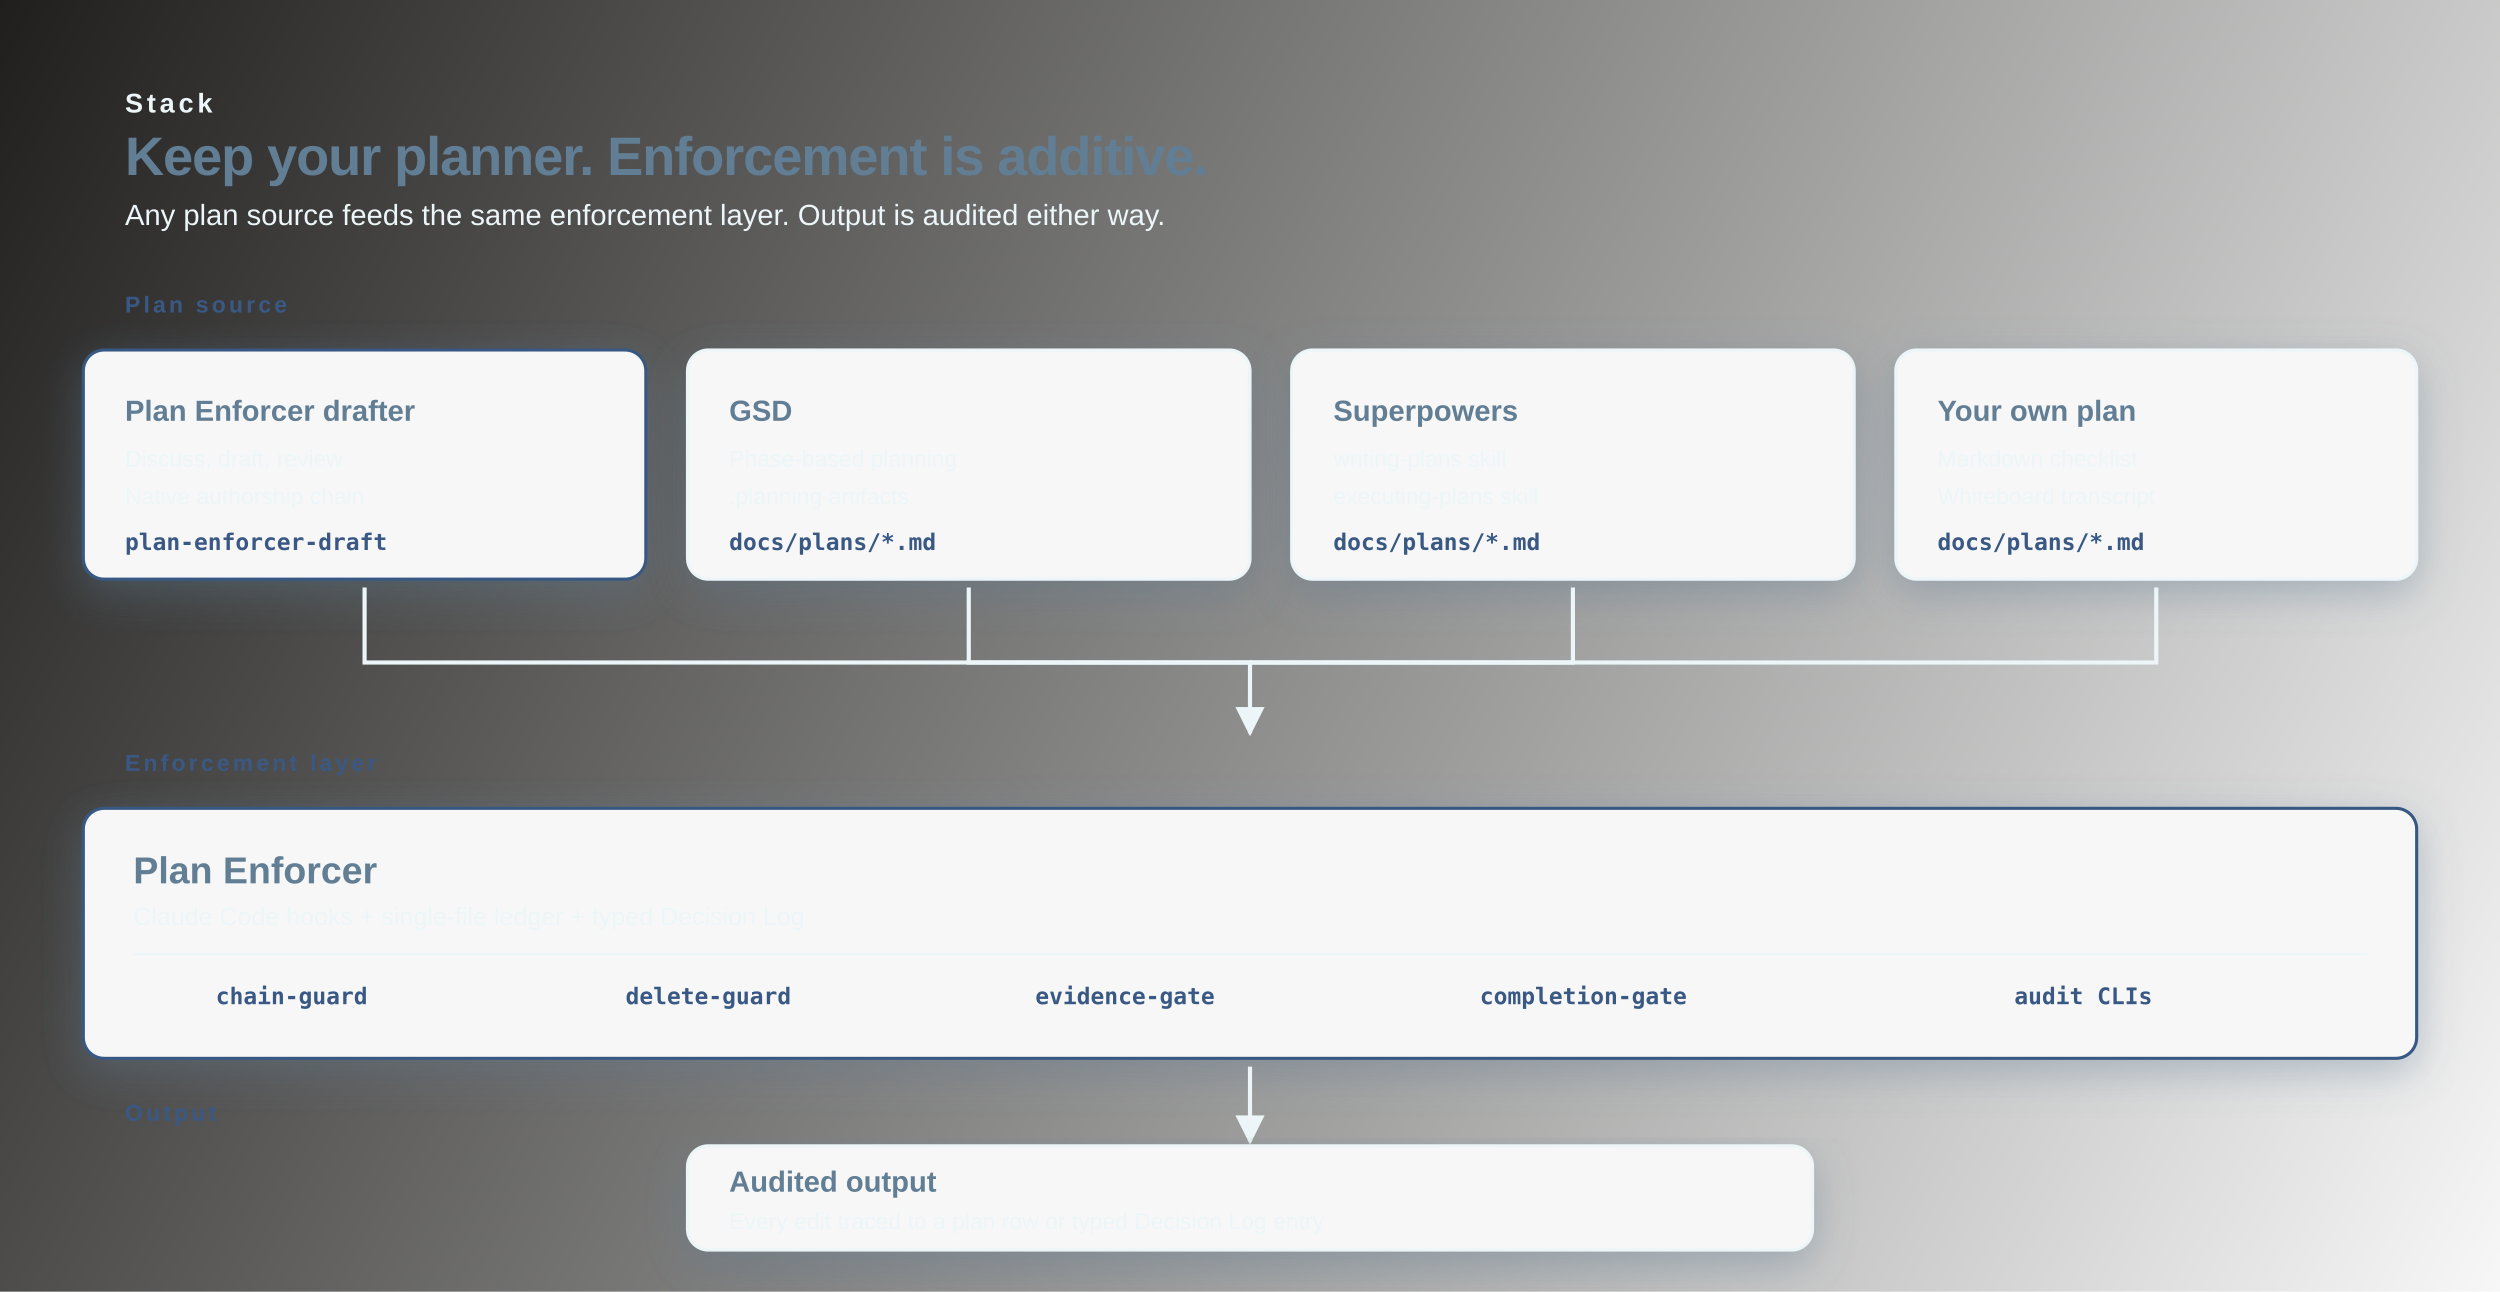
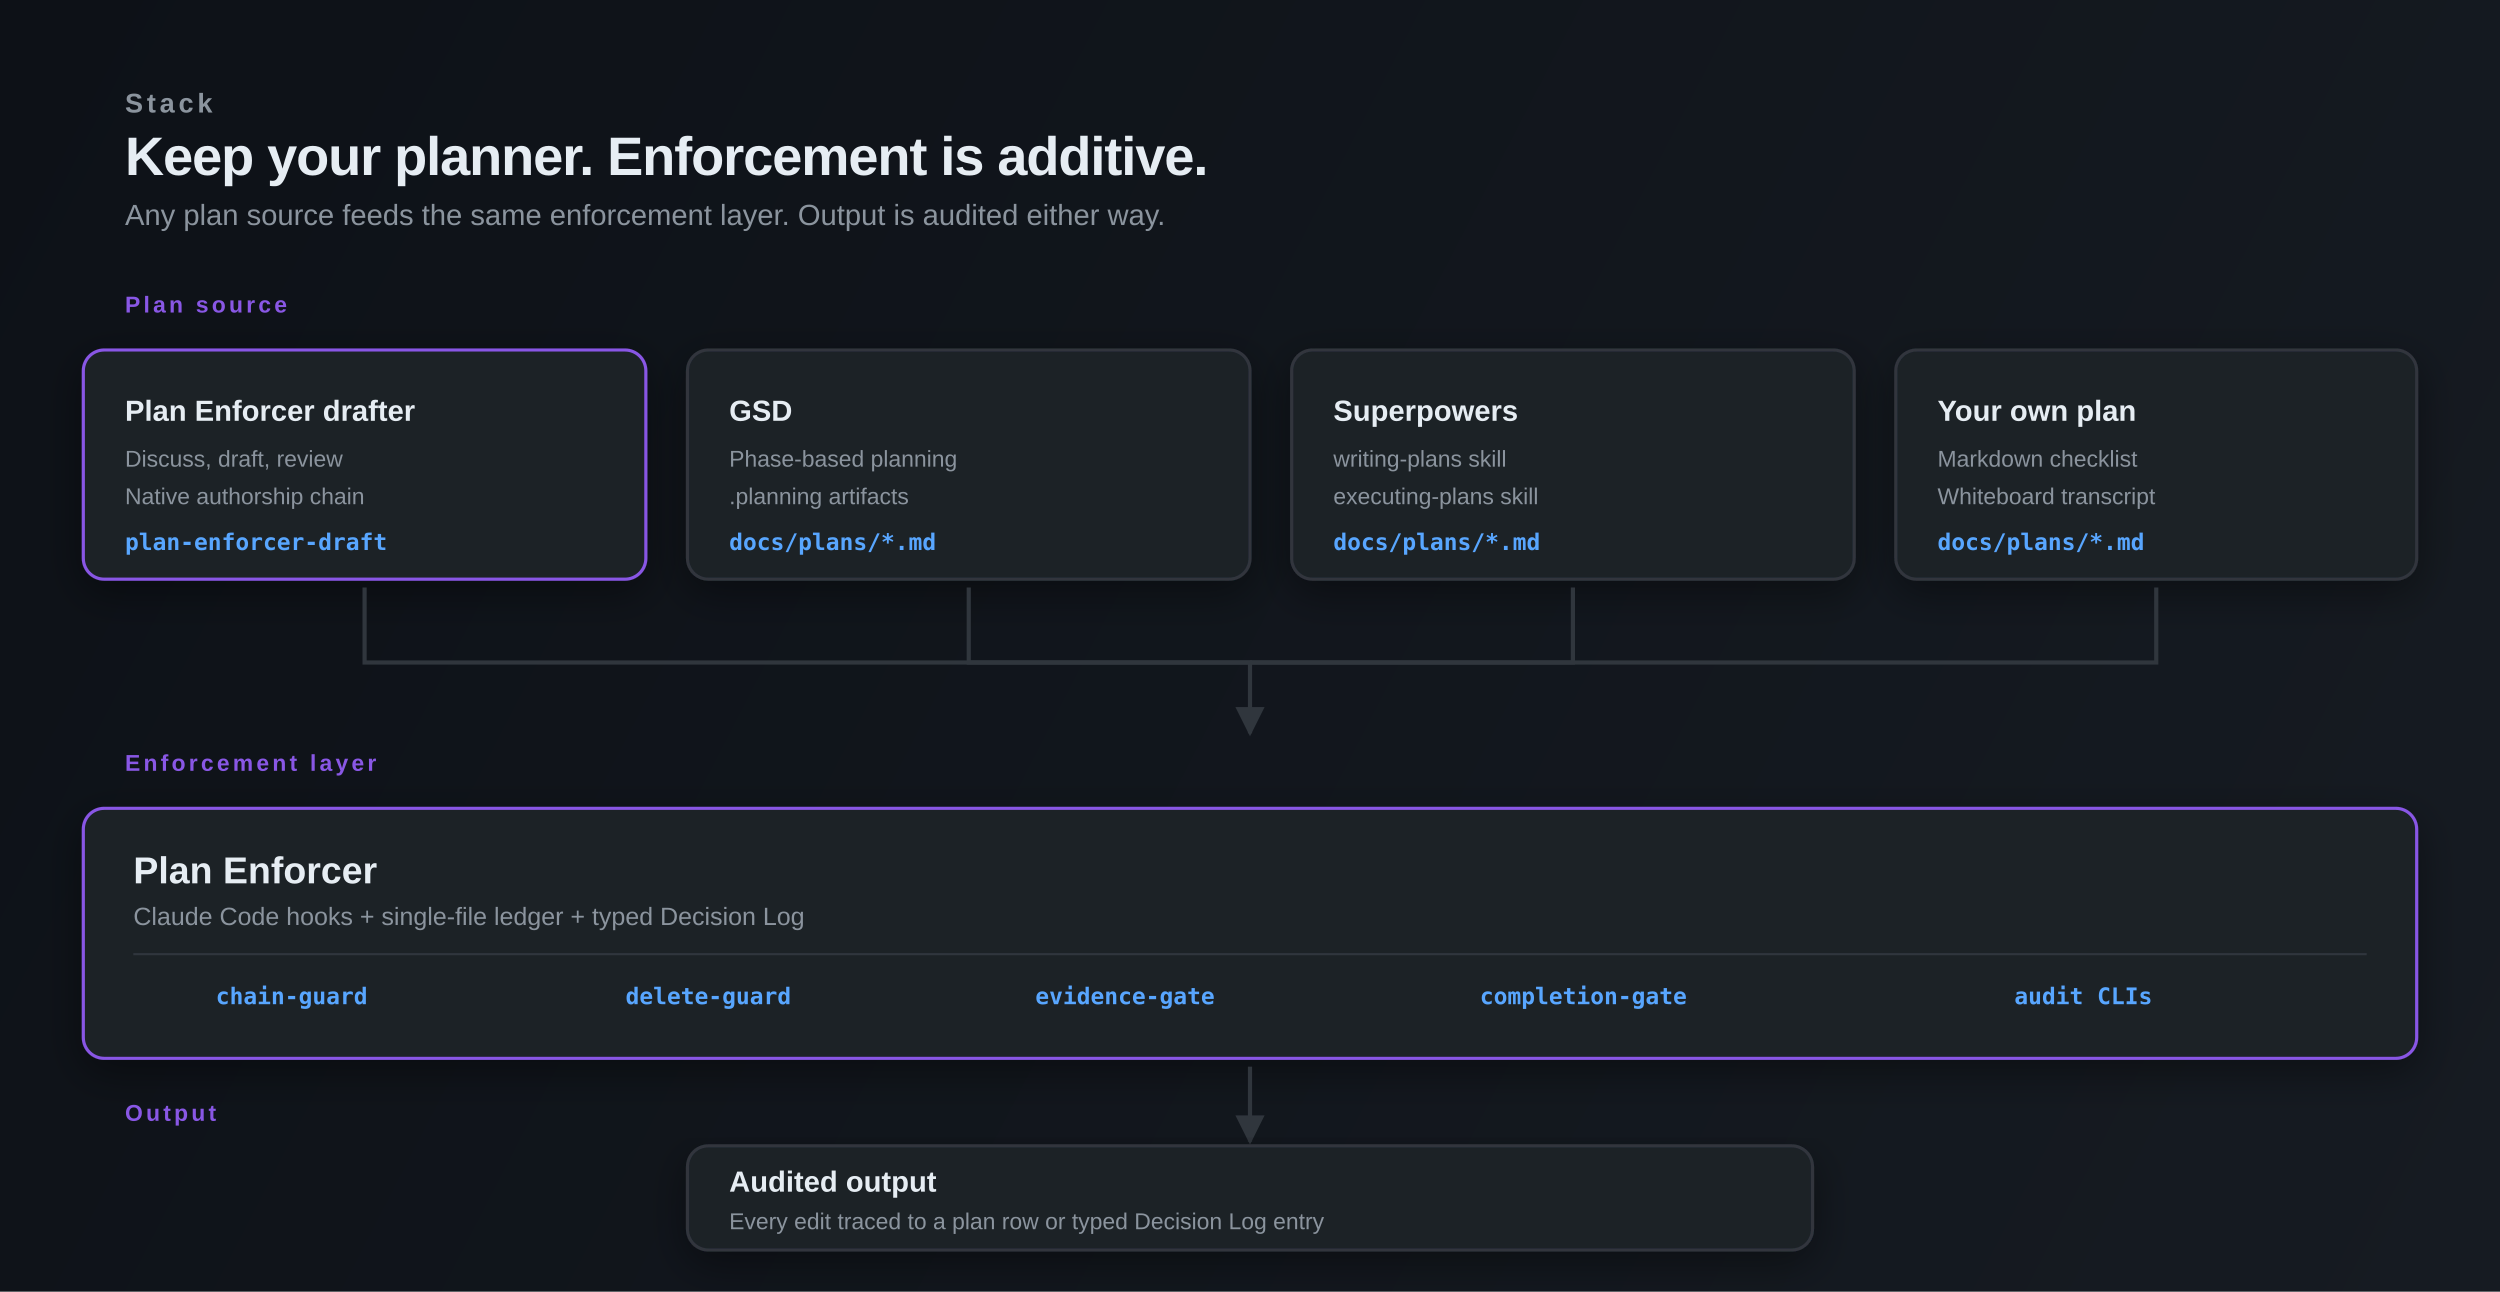
<svg xmlns="http://www.w3.org/2000/svg" width="1200" height="620" viewBox="0 0 1200 620" role="img" aria-labelledby="title desc">
  <defs>
    <linearGradient id="bg" x1="0" y1="0" x2="1200" y2="620" gradientUnits="userSpaceOnUse">
-       <stop offset="0" stop-color="#201f1e" />
-       <stop offset="1" stop-color="#f7f7f7" />
+       <stop offset="0" stop-color="#0d1117" />
+       <stop offset="1" stop-color="#161b22" />
    </linearGradient>
    <filter id="shadow" x="-20%" y="-20%" width="140%" height="160%">
-       <feDropShadow dx="0" dy="6" stdDeviation="10" flood-color="#617e94" flood-opacity="0.4" />
+       <feDropShadow dx="0" dy="6" stdDeviation="10" flood-color="#000" flood-opacity="0.4" />
    </filter>
    <style>
      .sans { font-family: "IBM Plex Sans", "Segoe UI", Arial, sans-serif; }
      .mono { font-family: "IBM Plex Mono", "Cascadia Code", Consolas, monospace; }
-       .eyebrow { font-size: 13px; font-weight: 700; letter-spacing: 0.14em; text-transform: uppercase; fill: #ecf6f9; }
-       .title { font-size: 26px; font-weight: 700; letter-spacing: -0.02em; fill: #617e94; }
-       .subtitle { font-size: 14px; font-weight: 500; fill: #ecf6f9; }
-       .lane { font-size: 11px; font-weight: 700; fill: #395984; letter-spacing: 0.14em; text-transform: uppercase; }
-       .step-title { font-size: 14px; font-weight: 700; fill: #617e94; }
-       .step-sub { font-size: 11px; font-weight: 500; fill: #ecf6f9; }
-       .step-cmd { font-size: 11px; font-weight: 600; fill: #395984; }
-       .pe-title { font-size: 18px; font-weight: 700; fill: #617e94; }
-       .pe-sub { font-size: 12px; font-weight: 500; fill: #ecf6f9; }
-       .card { fill: #f7f7f7; stroke: #ecf6f9; stroke-width: 1.5; }
-       .card-active { fill: #f7f7f7; stroke: #395984; stroke-width: 1.5; }
-       .arrow { fill: none; stroke: #ecf6f9; stroke-width: 2; }
-       .arrowhead { fill: #ecf6f9; }
-       .footer { font-size: 11px; font-weight: 500; fill: #ecf6f9; }
+       .eyebrow { font-size: 13px; font-weight: 700; letter-spacing: 0.14em; text-transform: uppercase; fill: #8b949e; }
+       .title { font-size: 26px; font-weight: 700; letter-spacing: -0.02em; fill: #e6edf3; }
+       .subtitle { font-size: 14px; font-weight: 500; fill: #8b949e; }
+       .lane { font-size: 11px; font-weight: 700; fill: #8957e5; letter-spacing: 0.14em; text-transform: uppercase; }
+       .step-title { font-size: 14px; font-weight: 700; fill: #e6edf3; }
+       .step-sub { font-size: 11px; font-weight: 500; fill: #8b949e; }
+       .step-cmd { font-size: 11px; font-weight: 600; fill: #58a6ff; }
+       .pe-title { font-size: 18px; font-weight: 700; fill: #e6edf3; }
+       .pe-sub { font-size: 12px; font-weight: 500; fill: #8b949e; }
+       .card { fill: #1c2128; stroke: #30363d; stroke-width: 1.5; }
+       .card-active { fill: #1c2128; stroke: #8957e5; stroke-width: 1.5; }
+       .arrow { fill: none; stroke: #30363d; stroke-width: 2; }
+       .arrowhead { fill: #30363d; }
+       .footer { font-size: 11px; font-weight: 500; fill: #6e7681; }
    </style>
    <marker id="arrow-end" viewBox="0 0 10 10" refX="9" refY="5" markerWidth="7" markerHeight="7" orient="auto">
      <path d="M 0 0 L 10 5 L 0 10 z" class="arrowhead" />
    </marker>
  </defs>
  <rect width="1200" height="620" fill="url(#bg)" />
  <text x="60" y="54" class="sans eyebrow">Stack</text>
  <text x="60" y="84" class="sans title">Keep your planner. Enforcement is additive.</text>
  <text x="60" y="108" class="sans subtitle">Any plan source feeds the same enforcement layer. Output is audited either way.</text>
  <text x="60" y="150" class="sans lane">Plan source</text>
  <g transform="translate(40, 168)">
    <rect width="270" height="110" rx="10" class="card-active" filter="url(#shadow)" />
    <text x="20" y="34" class="sans step-title">Plan Enforcer drafter</text>
    <text x="20" y="56" class="sans step-sub">Discuss, draft, review</text>
    <text x="20" y="74" class="sans step-sub">Native authorship chain</text>
    <text x="20" y="96" class="mono step-cmd">plan-enforcer-draft</text>
  </g>
  <g transform="translate(330, 168)">
    <rect width="270" height="110" rx="10" class="card" filter="url(#shadow)" />
    <text x="20" y="34" class="sans step-title">GSD</text>
    <text x="20" y="56" class="sans step-sub">Phase-based planning</text>
    <text x="20" y="74" class="sans step-sub">.planning artifacts</text>
    <text x="20" y="96" class="mono step-cmd">docs/plans/*.md</text>
  </g>
  <g transform="translate(620, 168)">
    <rect width="270" height="110" rx="10" class="card" filter="url(#shadow)" />
    <text x="20" y="34" class="sans step-title">Superpowers</text>
    <text x="20" y="56" class="sans step-sub">writing-plans skill</text>
    <text x="20" y="74" class="sans step-sub">executing-plans skill</text>
    <text x="20" y="96" class="mono step-cmd">docs/plans/*.md</text>
  </g>
  <g transform="translate(910, 168)">
    <rect width="250" height="110" rx="10" class="card" filter="url(#shadow)" />
    <text x="20" y="34" class="sans step-title">Your own plan</text>
    <text x="20" y="56" class="sans step-sub">Markdown checklist</text>
    <text x="20" y="74" class="sans step-sub">Whiteboard transcript</text>
    <text x="20" y="96" class="mono step-cmd">docs/plans/*.md</text>
  </g>
  <path d="M 175 282 L 175 318 L 600 318 L 600 352" class="arrow" marker-end="url(#arrow-end)" />
  <path d="M 465 282 L 465 318 L 600 318" class="arrow" />
  <path d="M 755 282 L 755 318 L 600 318" class="arrow" />
  <path d="M 1035 282 L 1035 318 L 600 318" class="arrow" />
  <text x="60" y="370" class="sans lane">Enforcement layer</text>
  <g transform="translate(40, 388)">
    <rect width="1120" height="120" rx="10" class="card-active" filter="url(#shadow)" />
    <text x="24" y="36" class="sans pe-title">Plan Enforcer</text>
    <text x="24" y="56" class="sans pe-sub">Claude Code hooks + single-file ledger + typed Decision Log</text>
-     <line x1="24" y1="70" x2="1096" y2="70" stroke="#ecf6f9" stroke-width="1" />
+     <line x1="24" y1="70" x2="1096" y2="70" stroke="#30363d" stroke-width="1" />
    <text x="100" y="94" class="mono step-cmd" text-anchor="middle">chain-guard</text>
    <text x="300" y="94" class="mono step-cmd" text-anchor="middle">delete-guard</text>
    <text x="500" y="94" class="mono step-cmd" text-anchor="middle">evidence-gate</text>
    <text x="720" y="94" class="mono step-cmd" text-anchor="middle">completion-gate</text>
    <text x="960" y="94" class="mono step-cmd" text-anchor="middle">audit CLIs</text>
  </g>
  <path d="M 600 512 L 600 548" class="arrow" marker-end="url(#arrow-end)" />
  <text x="60" y="538" class="sans lane">Output</text>
  <g transform="translate(330, 550)">
    <rect width="540" height="50" rx="10" class="card" filter="url(#shadow)" />
    <text x="20" y="22" class="sans step-title">Audited output</text>
    <text x="20" y="40" class="sans step-sub">Every edit traced to a plan row or typed Decision Log entry</text>
  </g>
</svg>
